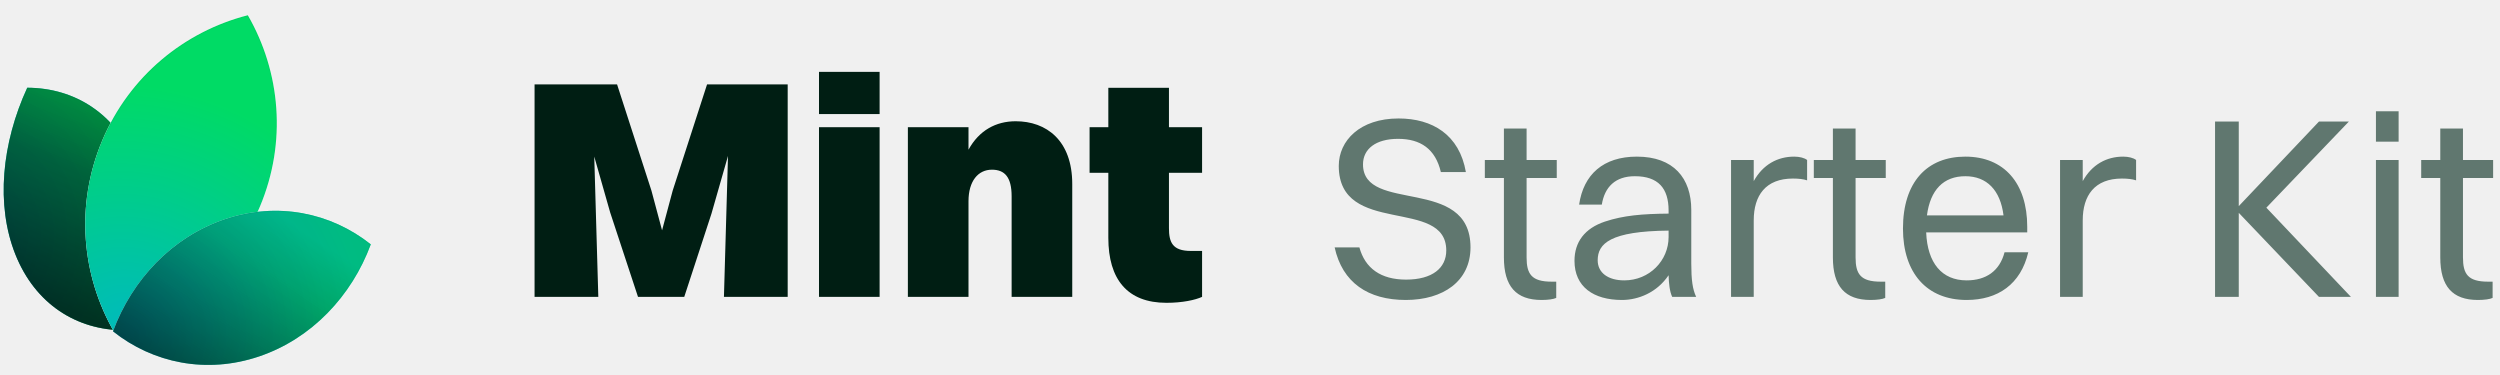
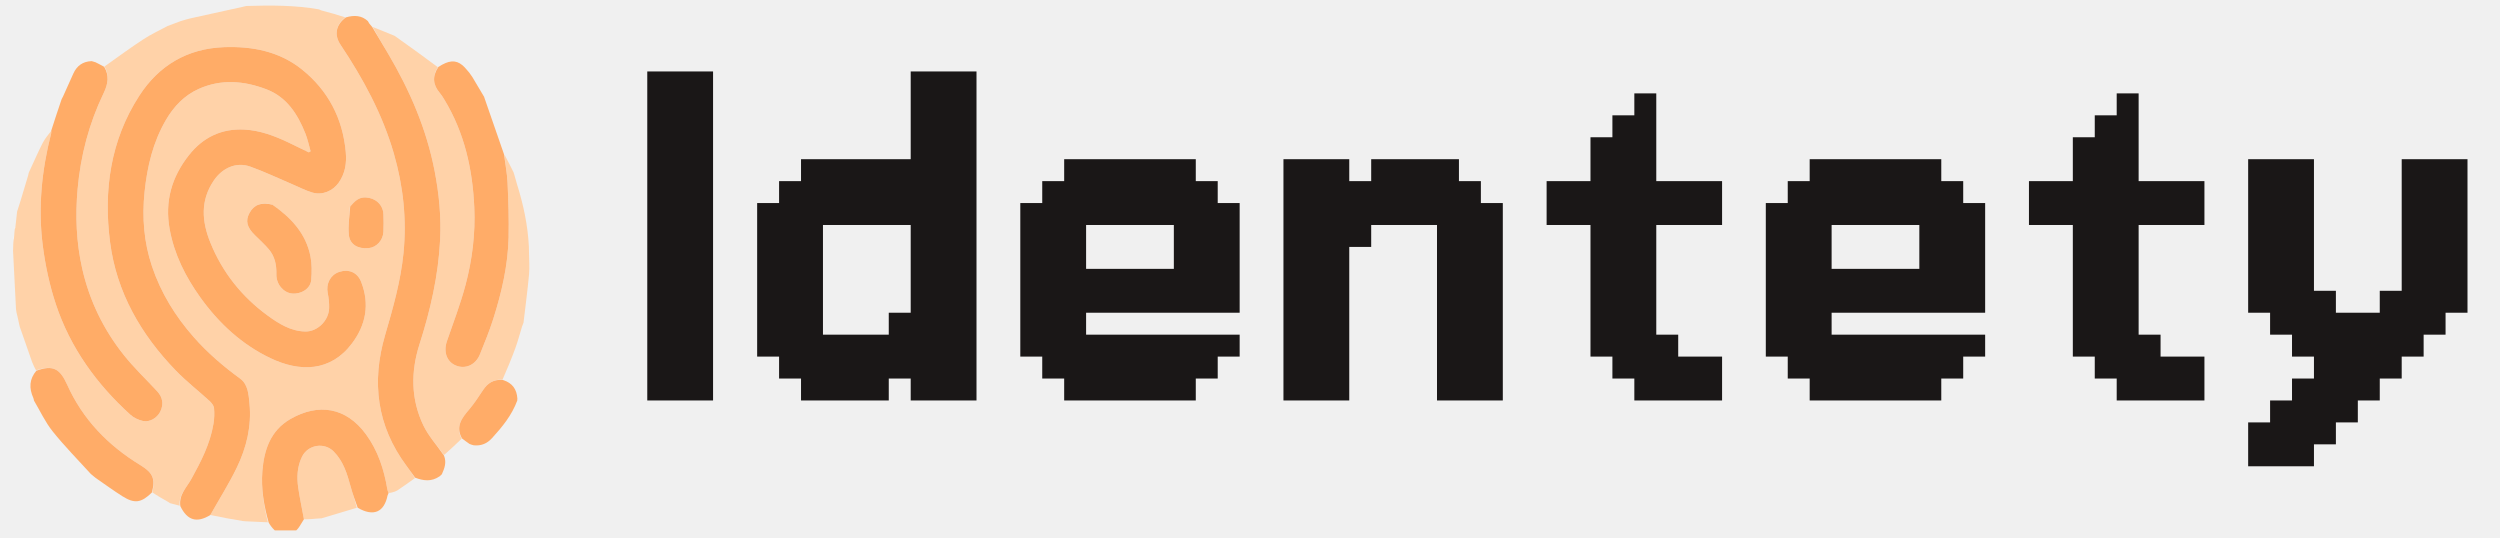
- <svg xmlns="http://www.w3.org/2000/svg" width="160" height="24" viewBox="0 0 160 24" fill="none">
-   <path d="M7.953 21.139C4.896 21.13 2.255 19.458 0.987 16.29C-0.28 13.121 0.109 9.163 1.744 5.615C4.801 5.624 7.442 7.296 8.71 10.465C9.977 13.633 9.588 17.591 7.953 21.139Z" fill="white" />
-   <path d="M7.953 21.139C4.896 21.13 2.255 19.458 0.987 16.29C-0.28 13.121 0.109 9.163 1.744 5.615C4.801 5.624 7.442 7.296 8.71 10.465C9.977 13.633 9.588 17.591 7.953 21.139Z" fill="url(#paint0_radial_115_86)" />
-   <path d="M7.953 21.139C4.896 21.13 2.255 19.458 0.987 16.29C-0.28 13.121 0.109 9.163 1.744 5.615C4.801 5.624 7.442 7.296 8.71 10.465C9.977 13.633 9.588 17.591 7.953 21.139Z" fill="black" fill-opacity="0.5" style="mix-blend-mode:hard-light" />
-   <path d="M7.953 21.139C4.896 21.13 2.255 19.458 0.987 16.29C-0.28 13.121 0.109 9.163 1.744 5.615C4.801 5.624 7.442 7.296 8.71 10.465C9.977 13.633 9.588 17.591 7.953 21.139Z" fill="url(#paint1_linear_115_86)" fill-opacity="0.5" style="mix-blend-mode:hard-light" />
-   <path d="M7.935 21.111C4.897 21.096 2.274 19.431 1.013 16.279C-0.248 13.124 0.136 9.182 1.762 5.643C4.8 5.659 7.423 7.324 8.684 10.476C9.945 13.63 9.561 17.572 7.935 21.111Z" stroke="url(#paint2_linear_115_86)" stroke-opacity="0.05" stroke-width="0.056" />
-   <path d="M7.31 21.257C11.354 20.221 14.884 17.375 16.628 13.236C18.373 9.097 17.945 4.587 15.86 0.976C11.816 2.012 8.287 4.858 6.542 8.998C4.797 13.137 5.225 17.646 7.31 21.257Z" fill="white" />
-   <path d="M7.31 21.257C11.354 20.221 14.884 17.375 16.628 13.236C18.373 9.097 17.945 4.587 15.86 0.976C11.816 2.012 8.287 4.858 6.542 8.998C4.797 13.137 5.225 17.646 7.31 21.257Z" fill="url(#paint3_radial_115_86)" />
-   <path d="M16.602 13.225C14.864 17.349 11.351 20.187 7.324 21.225C5.253 17.624 4.829 13.132 6.568 9.009C8.306 4.885 11.819 2.047 15.846 1.009C17.918 4.61 18.341 9.101 16.602 13.225Z" stroke="url(#paint4_linear_115_86)" stroke-opacity="0.05" stroke-width="0.056" />
-   <path d="M7.234 21.207C9.789 23.237 13.21 23.951 16.577 22.814C19.944 21.677 22.506 18.945 23.73 15.638C21.175 13.608 17.754 12.894 14.387 14.031C11.02 15.168 8.458 17.901 7.234 21.207Z" fill="white" />
-   <path d="M7.234 21.207C9.789 23.237 13.21 23.951 16.577 22.814C19.944 21.677 22.506 18.945 23.73 15.638C21.175 13.608 17.754 12.894 14.387 14.031C11.02 15.168 8.458 17.901 7.234 21.207Z" fill="url(#paint5_radial_115_86)" />
-   <path d="M7.234 21.207C9.789 23.237 13.21 23.951 16.577 22.814C19.944 21.677 22.506 18.945 23.73 15.638C21.175 13.608 17.754 12.894 14.387 14.031C11.02 15.168 8.458 17.901 7.234 21.207Z" fill="black" fill-opacity="0.2" style="mix-blend-mode:hard-light" />
-   <path d="M7.234 21.207C9.789 23.237 13.21 23.951 16.577 22.814C19.944 21.677 22.506 18.945 23.73 15.638C21.175 13.608 17.754 12.894 14.387 14.031C11.02 15.168 8.458 17.901 7.234 21.207Z" fill="url(#paint6_linear_115_86)" fill-opacity="0.5" style="mix-blend-mode:hard-light" />
-   <path d="M16.568 22.787C13.218 23.918 9.814 23.212 7.267 21.198C8.492 17.907 11.044 15.189 14.396 14.058C17.747 12.927 21.15 13.633 23.697 15.648C22.472 18.938 19.92 21.656 16.568 22.787Z" stroke="url(#paint7_linear_115_86)" stroke-opacity="0.05" stroke-width="0.056" />
-   <path d="M34.212 19V5.4H39.492L41.692 12.2L42.372 14.74L43.052 12.2L45.252 5.4H50.412V19H46.332L46.592 9.98L45.532 13.68L43.792 19H40.832L39.052 13.6L38.032 10.02L38.292 19H34.212ZM52.416 7.3V4.6H56.295V7.3H52.416ZM52.416 19V8.14H56.295V19H52.416ZM58.104 19V8.14H61.984V9.58C62.664 8.34 63.744 7.76 65.004 7.76C66.964 7.76 68.624 8.98 68.624 11.78V19H64.744V12.56C64.744 11.34 64.304 10.86 63.484 10.86C62.604 10.86 61.984 11.58 61.984 12.88V19H58.104ZM70.933 15.22V11.06H69.733V8.14H70.933V5.62H74.813V8.14H76.933V11.06H74.813V14.6C74.813 15.5 75.033 16.06 76.213 16.06H76.933V19C76.493 19.2 75.673 19.38 74.653 19.38C72.153 19.38 70.933 17.88 70.933 15.22Z" fill="#001E13" />
-   <path d="M87.232 10.519C87.232 13.687 94.112 11.229 94.112 15.832C94.112 17.994 92.364 19.198 89.971 19.198C87.562 19.198 85.912 18.093 85.417 15.832H87.001C87.364 17.169 88.371 17.895 89.987 17.895C91.671 17.895 92.561 17.152 92.561 16.03C92.561 12.598 85.681 15.155 85.681 10.618C85.681 9.001 87.034 7.582 89.509 7.582C91.671 7.582 93.403 8.621 93.816 11.014H92.215C91.868 9.529 90.912 8.886 89.476 8.886C88.057 8.886 87.232 9.529 87.232 10.519ZM96.25 16.476V11.393H95.029V10.239H96.25V8.226H97.702V10.239H99.632V11.393H97.702V16.476C97.702 17.532 98.015 18.026 99.302 18.026H99.599V19.066C99.434 19.148 99.071 19.198 98.659 19.198C97.025 19.198 96.25 18.323 96.25 16.476ZM102.516 13.093H101.064C101.345 11.162 102.615 10.024 104.76 10.024C107.103 10.024 108.242 11.393 108.242 13.44V16.888C108.242 17.895 108.324 18.521 108.555 19H107.021C106.856 18.654 106.806 18.142 106.79 17.614C106.047 18.72 104.859 19.198 103.803 19.198C101.988 19.198 100.767 18.357 100.767 16.69C100.767 15.486 101.427 14.611 102.714 14.182C103.902 13.786 105.107 13.687 106.79 13.671V13.473C106.79 12.053 106.13 11.278 104.628 11.278C103.374 11.278 102.698 11.971 102.516 13.093ZM102.252 16.657C102.252 17.465 102.929 17.944 103.952 17.944C105.569 17.944 106.79 16.674 106.79 15.172V14.759C103.061 14.793 102.252 15.585 102.252 16.657ZM110.787 19V10.239H112.239V11.591C112.833 10.519 113.774 10.024 114.83 10.024C115.176 10.024 115.49 10.107 115.655 10.239V11.542C115.407 11.46 115.094 11.427 114.747 11.427C112.998 11.427 112.239 12.515 112.239 14.1V19H110.787ZM117.305 16.476V11.393H116.084V10.239H117.305V8.226H118.757V10.239H120.688V11.393H118.757V16.476C118.757 17.532 119.071 18.026 120.358 18.026H120.655V19.066C120.49 19.148 120.127 19.198 119.714 19.198C118.081 19.198 117.305 18.323 117.305 16.476ZM129.809 16.145C129.33 18.192 127.862 19.198 125.865 19.198C123.324 19.198 121.79 17.482 121.79 14.627C121.79 11.658 123.324 10.024 125.783 10.024C128.258 10.024 129.743 11.723 129.743 14.512V14.875H123.275C123.357 16.838 124.281 17.944 125.865 17.944C127.103 17.944 127.977 17.35 128.291 16.145H129.809ZM125.783 11.278C124.38 11.278 123.539 12.152 123.324 13.786H128.225C128.027 12.169 127.152 11.278 125.783 11.278ZM131.843 19V10.239H133.295V11.591C133.889 10.519 134.829 10.024 135.885 10.024C136.232 10.024 136.545 10.107 136.71 10.239V11.542C136.463 11.46 136.149 11.427 135.803 11.427C134.054 11.427 133.295 12.515 133.295 14.1V19H131.843ZM141.763 19V7.78H143.281V13.192L148.413 7.78H150.327L145.047 13.291L150.459 19H148.413L143.281 13.621V19H141.763ZM152.06 9.067V7.12H153.512V9.067H152.06ZM152.06 19V10.239H153.512V19H152.06ZM156.178 16.476V11.393H154.957V10.239H156.178V8.226H157.63V10.239H159.56V11.393H157.63V16.476C157.63 17.532 157.943 18.026 159.23 18.026H159.527V19.066C159.362 19.148 158.999 19.198 158.587 19.198C156.953 19.198 156.178 18.323 156.178 16.476Z" fill="#002719" fill-opacity="0.6" />
+ <svg xmlns="http://www.w3.org/2000/svg" width="186" height="40" viewBox="0 0 186 40" fill="none">
+   <g clip-path="url(#clip0_1_209)">
+     <path d="M48.157 28.163H49.789V29.795H48.157V28.163ZM49.789 28.163H51.42V29.795H49.789V28.163ZM51.42 28.163H53.052V29.795H51.42V28.163ZM51.42 26.531H53.052V28.163H51.42V26.531ZM51.42 24.899H53.052V26.531H51.42V24.899ZM51.42 23.267H53.052V24.899H51.42V23.267ZM51.42 21.635H53.052V23.267H51.42V21.635ZM51.42 20.003H53.052V21.635H51.42V20.003ZM51.42 18.371H53.052V20.003H51.42V18.371ZM51.42 16.739H53.052V18.371H51.42V16.739ZM51.42 15.107H53.052V16.739H51.42V15.107ZM49.789 15.107H51.42V16.739H49.789V15.107ZM49.789 13.476H51.42V15.107H49.789V13.476ZM48.157 15.107H49.789V16.739H48.157V15.107ZM48.157 16.739H49.789V18.371H48.157V16.739ZM48.157 18.371H49.789V20.003H48.157V18.371ZM48.157 20.003H49.789V21.635H48.157V20.003ZM48.157 21.635H49.789V23.267H48.157V21.635ZM48.157 23.267H49.789V24.899H48.157V23.267ZM48.157 24.899H49.789V26.531H48.157V24.899ZM48.157 26.531H49.789V28.163H48.157V26.531ZM49.789 26.531H51.42V28.163H49.789V26.531ZM49.789 24.899H51.42V26.531H49.789V24.899ZM49.789 23.267H51.42V24.899H49.789V23.267ZM48.157 13.476H49.789V15.107H48.157V13.476ZM51.42 13.476H53.052V15.107H51.42V13.476ZM49.789 16.739H51.42V18.371H49.789V16.739ZM49.789 18.371H51.42V20.003H49.789V18.371ZM49.789 20.003H51.42V21.635H49.789V20.003ZM49.789 21.635H51.42V23.267H49.789V21.635ZM48.157 5.316H49.789V6.948H48.157V5.316ZM49.789 5.316H51.42V6.948H49.789V5.316ZM51.42 5.316H53.052V6.948H51.42V5.316ZM51.42 6.948H53.052V8.58H51.42V6.948ZM51.42 8.58H53.052V10.212H51.42V8.58ZM51.42 10.212H53.052V11.844H51.42V10.212ZM51.42 11.844H53.052V13.476H51.42V11.844ZM49.789 11.844H51.42V13.476H49.789V11.844ZM49.789 10.212H51.42V11.844H49.789V10.212ZM49.789 8.58H51.42V10.212H49.789V8.58ZM49.789 6.948H51.42V8.58H49.789V6.948ZM48.157 6.948H49.789V8.58H48.157V6.948ZM48.157 8.58H49.789V10.212H48.157V8.58ZM48.157 10.212H49.789V11.844H48.157V10.212ZM48.157 11.844H49.789V13.476H48.157V11.844ZM72.652 5.316V6.948H71.02V5.316H72.652ZM72.652 6.948V8.58H71.02V6.948H72.652ZM72.652 8.58V10.212H71.02V8.58H72.652ZM72.652 10.212V11.844H71.02V10.212H72.652ZM72.652 11.844V13.476H71.02V11.844H72.652ZM72.652 13.476V15.107H71.02V13.476H72.652ZM72.652 26.531V28.163H71.02V26.531H72.652ZM72.652 28.163V29.795H71.02V28.163H72.652ZM71.02 28.163V29.795H69.388V28.163H71.02ZM69.388 5.316V6.948H67.756V5.316H69.388ZM71.02 5.316V6.948H69.388V5.316H71.02ZM71.02 6.948V8.58H69.388V6.948H71.02ZM69.388 6.948V8.58H67.756V6.948H69.388ZM69.388 8.58V10.212H67.756V8.58H69.388ZM69.388 10.212V11.844H67.756V10.212H69.388ZM71.02 11.844V13.476H69.388V11.844H71.02ZM71.02 10.212V11.844H69.388V10.212H71.02ZM71.02 8.58V10.212H69.388V8.58H71.02ZM66.124 11.844V13.476H64.492V11.844H66.124ZM64.492 11.844V13.476H62.86V11.844H64.492ZM62.86 11.844V13.476H61.228V11.844H62.86ZM61.228 11.844V13.476H59.596V11.844H61.228ZM59.596 13.476V15.107H57.964V13.476H59.596ZM61.228 13.476V15.107H59.596V13.476H61.228ZM62.86 13.476V15.107H61.228V13.476H62.86ZM64.492 13.476V15.107H62.86V13.476H64.492ZM66.124 13.476V15.107H64.492V13.476H66.124ZM67.756 13.476V15.107H66.124V13.476H67.756ZM71.02 13.476V15.107H69.388V13.476H71.02ZM69.388 23.267V24.899H67.756V23.267H69.388ZM67.756 26.531V28.163H66.124V26.531H67.756ZM67.756 24.899V26.531H66.124V24.899H67.756ZM66.124 28.163V29.795H64.492V28.163H66.124ZM64.492 28.163V29.795H62.86V28.163H64.492ZM62.86 28.163V29.795H61.228V28.163H62.86ZM61.228 28.163V29.795H59.596V28.163H61.228ZM62.86 26.531V28.163H61.228V26.531H62.86ZM64.492 26.531V28.163H62.86V26.531H64.492ZM66.124 26.531V28.163H64.492V26.531H66.124ZM61.228 26.531V28.163H59.596V26.531H61.228ZM59.596 26.531V28.163H57.964V26.531H59.596ZM61.228 24.899V26.531H59.596V24.899H61.228ZM62.86 24.899V26.531H61.228V24.899H62.86ZM59.596 24.899V26.531H57.964V24.899H59.596ZM57.964 24.899V26.531H56.332V24.899H57.964ZM57.964 23.267V24.899H56.332V23.267H57.964ZM59.596 21.635V23.267H57.964V21.635H59.596ZM59.596 23.267V24.899H57.964V23.267H59.596ZM61.228 23.267V24.899H59.596V23.267H61.228ZM57.964 21.635V23.267H56.332V21.635H57.964ZM57.964 20.003V21.635H56.332V20.003H57.964ZM59.596 20.003V21.635H57.964V20.003H59.596ZM59.596 18.371V20.003H57.964V18.371H59.596ZM59.596 16.739V18.371H57.964V16.739H59.596ZM57.964 16.739V18.371H56.332V16.739H57.964ZM57.964 15.107V16.739H56.332V15.107H57.964ZM57.964 18.371V20.003H56.332V18.371H57.964ZM61.228 20.003V21.635H59.596V20.003H61.228ZM61.228 21.635V23.267H59.596V21.635H61.228ZM61.228 18.371V20.003H59.596V18.371H61.228ZM61.228 16.739V18.371H59.596V16.739H61.228ZM61.228 15.107V16.739H59.596V15.107H61.228ZM62.86 15.107V16.739H61.228V15.107H62.86ZM59.596 15.107V16.739H57.964V15.107H59.596ZM67.756 15.107V16.739H66.124V15.107H67.756ZM66.124 15.107V16.739H64.492V15.107H66.124ZM64.492 15.107V16.739H62.86V15.107H64.492ZM66.124 24.899V26.531H64.492V24.899H66.124ZM64.492 24.899V26.531H62.86V24.899H64.492ZM69.388 28.163V29.795H67.756V28.163H69.388ZM69.388 26.531V28.163H67.756V26.531H69.388ZM69.388 24.899V26.531H67.756V24.899H69.388ZM71.02 24.899V26.531H69.388V24.899H71.02ZM71.02 26.531V28.163H69.388V26.531H71.02ZM71.02 23.267V24.899H69.388V23.267H71.02ZM69.388 21.635V23.267H67.756V21.635H69.388ZM69.388 20.003V21.635H67.756V20.003H69.388ZM69.388 18.371V20.003H67.756V18.371H69.388ZM69.388 16.739V18.371H67.756V16.739H69.388ZM69.388 15.107V16.739H67.756V15.107H69.388ZM69.388 13.476V15.107H67.756V13.476H69.388ZM69.388 11.844V13.476H67.756V11.844H69.388ZM71.02 15.107V16.739H69.388V15.107H71.02ZM71.02 16.739V18.371H69.388V16.739H71.02ZM71.02 18.371V20.003H69.388V18.371H71.02ZM71.02 20.003V21.635H69.388V20.003H71.02ZM71.02 21.635V23.267H69.388V21.635H71.02ZM72.652 23.267V24.899H71.02V23.267H72.652ZM72.652 24.899V26.531H71.02V24.899H72.652ZM72.652 21.635V23.267H71.02V21.635H72.652ZM72.652 20.003V21.635H71.02V20.003H72.652ZM72.652 18.371V20.003H71.02V18.371H72.652ZM72.652 16.739V18.371H71.02V16.739H72.652ZM72.652 15.107V16.739H71.02V15.107H72.652ZM66.124 23.267H67.756V24.899H66.124V23.267ZM66.124 11.844H67.756V13.476H66.124V11.844ZM79.175 11.844H80.806V13.476H79.175V11.844ZM80.806 11.844H82.439V13.476H80.806V11.844ZM82.439 11.844H84.07V13.476H82.439V11.844ZM84.07 11.844H85.702V13.476H84.07V11.844ZM85.702 11.844H87.334V13.476H85.702V11.844ZM87.334 11.844H88.966V13.476H87.334V11.844ZM88.966 13.476H90.598V15.107H88.966V13.476ZM87.334 13.476H88.966V15.107H87.334V13.476ZM85.702 13.476H87.334V15.107H85.702V13.476ZM84.07 13.476H85.702V15.107H84.07V13.476ZM82.439 13.476H84.07V15.107H82.439V13.476ZM80.806 13.476H82.439V15.107H80.806V13.476ZM79.175 13.476H80.806V15.107H79.175V13.476ZM77.543 13.476H79.175V15.107H77.543V13.476ZM77.543 15.107H79.175V16.739H77.543V15.107ZM79.175 15.107H80.806V16.739H79.175V15.107ZM75.911 15.107H77.543V16.739H75.911V15.107ZM75.911 16.739H77.543V18.371H75.911V16.739ZM75.911 18.371H77.543V20.003H75.911V18.371ZM77.543 18.371H79.175V20.003H77.543V18.371ZM79.175 18.371H80.806V20.003H79.175V18.371ZM79.175 16.739H80.806V18.371H79.175V16.739ZM77.543 16.739H79.175V18.371H77.543V16.739ZM77.543 20.003H79.175V21.635H77.543V20.003ZM77.543 21.635H79.175V23.267H77.543V21.635ZM77.543 23.267H79.175V24.899H77.543V23.267ZM75.911 23.267H77.543V24.899H75.911V23.267ZM75.911 24.899H77.543V26.531H75.911V24.899ZM75.911 21.635H77.543V23.267H75.911V21.635ZM75.911 20.003H77.543V21.635H75.911V20.003ZM79.175 20.003H80.806V21.635H79.175V20.003ZM79.175 21.635H80.806V23.267H79.175V21.635ZM79.175 23.267H80.806V24.899H79.175V23.267ZM79.175 24.899H80.806V26.531H79.175V24.899ZM77.543 24.899H79.175V26.531H77.543V24.899ZM77.543 26.531H79.175V28.163H77.543V26.531ZM79.175 26.531H80.806V28.163H79.175V26.531ZM80.806 26.531H82.439V28.163H80.806V26.531ZM80.806 24.899H82.439V26.531H80.806V24.899ZM79.175 28.163H80.806V29.795H79.175V28.163ZM80.806 28.163H82.439V29.795H80.806V28.163ZM82.439 28.163H84.07V29.795H82.439V28.163ZM84.07 28.163H85.702V29.795H84.07V28.163ZM85.702 28.163H87.334V29.795H85.702V28.163ZM87.334 28.163H88.966V29.795H87.334V28.163ZM85.702 26.531H87.334V28.163H85.702V26.531ZM84.07 26.531H85.702V28.163H84.07V26.531ZM82.439 26.531H84.07V28.163H82.439V26.531ZM87.334 26.531H88.966V28.163H87.334V26.531ZM88.966 26.531H90.598V28.163H88.966V26.531ZM87.334 24.899H88.966V26.531H87.334V24.899ZM85.702 24.899H87.334V26.531H85.702V24.899ZM88.966 24.899H90.598V26.531H88.966V24.899ZM90.598 24.899H92.23V26.531H90.598V24.899ZM88.966 16.739H90.598V18.371H88.966V16.739ZM90.598 16.739H92.23V18.371H90.598V16.739ZM90.598 15.107H92.23V16.739H90.598V15.107ZM87.334 16.739H88.966V18.371H87.334V16.739ZM87.334 15.107H88.966V16.739H87.334V15.107ZM88.966 15.107H90.598V16.739H88.966V15.107ZM82.439 24.899H84.07V26.531H82.439V24.899ZM84.07 24.899H85.702V26.531H84.07V24.899ZM90.598 18.371H92.23V20.003H90.598V18.371ZM88.966 18.371H90.598V20.003H88.966V18.371ZM87.334 18.371H88.966V20.003H87.334V18.371ZM82.439 20.003H84.07V21.635H82.439V20.003ZM84.07 20.003H85.702V21.635H84.07V20.003ZM85.702 20.003H87.334V21.635H85.702V20.003ZM87.334 20.003H88.966V21.635H87.334V20.003ZM88.966 20.003H90.598V21.635H88.966V20.003ZM90.598 20.003H92.23V21.635H90.598V20.003ZM80.806 20.003H82.439V21.635H80.806V20.003ZM80.806 15.107H82.439V16.739H80.806V15.107ZM82.439 15.107H84.07V16.739H82.439V15.107ZM84.07 15.107H85.702V16.739H84.07V15.107ZM85.702 15.107H87.334V16.739H85.702V15.107ZM90.598 21.635H92.23V23.267H90.598V21.635ZM88.966 21.635H90.598V23.267H88.966V21.635ZM85.702 21.635H87.334V23.267H85.702V21.635ZM84.07 21.635H85.702V23.267H84.07V21.635ZM82.439 21.635H84.07V23.267H82.439V21.635ZM80.806 21.635H82.439V23.267H80.806V21.635ZM87.334 21.635H88.966V23.267H87.334V21.635ZM98.753 11.844H100.385V13.476H98.753V11.844ZM97.121 13.476H98.753V15.107H97.121V13.476ZM97.121 15.107H98.753V16.739H97.121V15.107ZM95.489 13.476H97.121V15.107H95.489V13.476ZM95.489 11.844H97.121V13.476H95.489V11.844ZM97.121 11.844H98.753V13.476H97.121V11.844ZM97.121 16.739H98.753V18.371H97.121V16.739ZM95.489 16.739H97.121V18.371H95.489V16.739ZM95.489 18.371H97.121V20.003H95.489V18.371ZM95.489 15.107H97.121V16.739H95.489V15.107ZM95.489 20.003H97.121V21.635H95.489V20.003ZM95.489 21.635H97.121V23.267H95.489V21.635ZM95.489 23.267H97.121V24.899H95.489V23.267ZM95.489 24.899H97.121V26.531H95.489V24.899ZM95.489 26.531H97.121V28.163H95.489V26.531ZM97.121 26.531H98.753V28.163H97.121V26.531ZM98.753 26.531H100.385V28.163H98.753V26.531ZM98.753 28.163H100.385V29.795H98.753V28.163ZM97.121 28.163H98.753V29.795H97.121V28.163ZM95.489 28.163H97.121V29.795H95.489V28.163ZM98.753 24.899H100.385V26.531H98.753V24.899ZM98.753 23.267H100.385V24.899H98.753V23.267ZM98.753 21.635H100.385V23.267H98.753V21.635ZM98.753 20.003H100.385V21.635H98.753V20.003ZM98.753 18.371H100.385V20.003H98.753V18.371ZM98.753 16.739H100.385V18.371H98.753V16.739ZM98.753 15.107H100.385V16.739H98.753V15.107ZM98.753 13.476H100.385V15.107H98.753V13.476ZM97.121 18.371H98.753V20.003H97.121V18.371ZM97.121 21.635H98.753V23.267H97.121V21.635ZM97.121 23.267H98.753V24.899H97.121V23.267ZM97.121 24.899H98.753V26.531H97.121V24.899ZM97.121 20.003H98.753V21.635H97.121V20.003ZM106.913 28.163H108.545V29.795H106.913V28.163ZM108.545 28.163H110.177V29.795H108.545V28.163ZM108.545 26.531H110.177V28.163H108.545V26.531ZM108.545 24.899H110.177V26.531H108.545V24.899ZM108.545 23.267H110.177V24.899H108.545V23.267ZM110.177 23.267H111.809V24.899H110.177V23.267ZM110.177 21.635H111.809V23.267H110.177V21.635ZM110.177 24.899H111.809V26.531H110.177V24.899ZM110.177 26.531H111.809V28.163H110.177V26.531ZM110.177 28.163H111.809V29.795H110.177V28.163ZM106.913 26.531H108.545V28.163H106.913V26.531ZM106.913 24.899H108.545V26.531H106.913V24.899ZM106.913 23.267H108.545V24.899H106.913V23.267ZM106.913 21.635H108.545V23.267H106.913V21.635ZM106.913 20.003H108.545V21.635H106.913V20.003ZM106.913 18.371H108.545V20.003H106.913V18.371ZM106.913 16.739H108.545V18.371H106.913V16.739ZM106.913 15.107H108.545V16.739H106.913V15.107ZM106.913 13.476H108.545V15.107H106.913V13.476ZM105.281 13.476H106.913V15.107H105.281V13.476ZM103.649 13.476H105.281V15.107H103.649V13.476ZM108.545 15.107H110.177V16.739H108.545V15.107ZM108.545 16.739H110.177V18.371H108.545V16.739ZM108.545 18.371H110.177V20.003H108.545V18.371ZM108.545 20.003H110.177V21.635H108.545V20.003ZM108.545 21.635H110.177V23.267H108.545V21.635ZM110.177 20.003H111.809V21.635H110.177V20.003ZM110.177 18.371H111.809V20.003H110.177V18.371ZM110.177 16.739H111.809V18.371H110.177V16.739ZM110.177 15.107H111.809V16.739H110.177V15.107ZM108.545 13.476H110.177V15.107H108.545V13.476ZM106.913 11.844H108.545V13.476H106.913V11.844ZM105.281 11.844H106.913V13.476H105.281V11.844ZM103.649 11.844H105.281V13.476H103.649V11.844ZM102.017 11.844H103.649V13.476H102.017V11.844ZM102.017 13.476H103.649V15.107H102.017V13.476ZM100.385 13.476H102.017V15.107H100.385V13.476ZM100.385 15.107H102.017V16.739H100.385V15.107ZM102.017 15.107H103.649V16.739H102.017V15.107ZM103.649 15.107H105.281V16.739H103.649V15.107ZM105.281 15.107H106.913V16.739H105.281V15.107ZM100.385 16.739H102.017V18.371H100.385V16.739ZM121.595 6.948H123.227V8.58H121.595V6.948ZM121.595 8.58H123.227V10.212H121.595V8.58ZM119.963 8.58H121.595V10.212H119.963V8.58ZM121.595 10.212H123.227V11.844H121.595V10.212ZM119.963 10.212H121.595V11.844H119.963V10.212ZM118.332 10.212H119.963V11.844H118.332V10.212ZM118.332 11.844H119.963V13.476H118.332V11.844ZM119.963 11.844H121.595V13.476H119.963V11.844ZM121.595 11.844H123.227V13.476H121.595V11.844ZM121.595 13.476H123.227V15.107H121.595V13.476ZM119.963 13.476H121.595V15.107H119.963V13.476ZM118.332 13.476H119.963V15.107H118.332V13.476ZM116.7 13.476H118.332V15.107H116.7V13.476ZM115.068 13.476H116.7V15.107H115.068V13.476ZM115.068 15.107H116.7V16.739H115.068V15.107ZM116.7 15.107H118.332V16.739H116.7V15.107ZM118.332 15.107H119.963V16.739H118.332V15.107ZM119.963 15.107H121.595V16.739H119.963V15.107ZM121.595 15.107H123.227V16.739H121.595V15.107ZM123.227 15.107H124.859V16.739H123.227V15.107ZM124.859 15.107H126.491V16.739H124.859V15.107ZM126.491 15.107H128.123V16.739H126.491V15.107ZM126.491 13.476H128.123V15.107H126.491V13.476ZM124.859 13.476H126.491V15.107H124.859V13.476ZM123.227 13.476H124.859V15.107H123.227V13.476ZM118.332 16.739H119.963V18.371H118.332V16.739ZM119.963 16.739H121.595V18.371H119.963V16.739ZM121.595 16.739H123.227V18.371H121.595V16.739ZM121.595 18.371H123.227V20.003H121.595V18.371ZM121.595 20.003H123.227V21.635H121.595V20.003ZM121.595 21.635H123.227V23.267H121.595V21.635ZM121.595 23.267H123.227V24.899H121.595V23.267ZM119.963 23.267H121.595V24.899H119.963V23.267ZM119.963 21.635H121.595V23.267H119.963V21.635ZM119.963 20.003H121.595V21.635H119.963V20.003ZM119.963 18.371H121.595V20.003H119.963V18.371ZM118.332 18.371H119.963V20.003H118.332V18.371ZM118.332 20.003H119.963V21.635H118.332V20.003ZM118.332 21.635H119.963V23.267H118.332V21.635ZM118.332 23.267H119.963V24.899H118.332V23.267ZM118.332 24.899H119.963V26.531H118.332V24.899ZM119.963 24.899H121.595V26.531H119.963V24.899ZM121.595 24.899H123.227V26.531H121.595V24.899ZM123.227 24.899H124.859V26.531H123.227V24.899ZM123.227 26.531H124.859V28.163H123.227V26.531ZM121.595 26.531H123.227V28.163H121.595V26.531ZM119.963 26.531H121.595V28.163H119.963V26.531ZM124.859 26.531H126.491V28.163H124.859V26.531ZM126.491 26.531H128.123V28.163H126.491V26.531ZM126.491 28.163H128.123V29.795H126.491V28.163ZM124.859 28.163H126.491V29.795H124.859V28.163ZM123.227 28.163H124.859V29.795H123.227V28.163ZM121.595 28.163H123.227V29.795H121.595V28.163ZM134.64 11.844H136.272V13.476H134.64V11.844ZM136.272 11.844H137.904V13.476H136.272V11.844ZM137.904 11.844H139.536V13.476H137.904V11.844ZM139.536 11.844H141.168V13.476H139.536V11.844ZM141.168 11.844H142.799V13.476H141.168V11.844ZM142.799 11.844H144.431V13.476H142.799V11.844ZM144.431 13.476H146.063V15.107H144.431V13.476ZM142.799 13.476H144.431V15.107H142.799V13.476ZM141.168 13.476H142.799V15.107H141.168V13.476ZM139.536 13.476H141.168V15.107H139.536V13.476ZM137.904 13.476H139.536V15.107H137.904V13.476ZM136.272 13.476H137.904V15.107H136.272V13.476ZM134.64 13.476H136.272V15.107H134.64V13.476ZM133.008 13.476H134.64V15.107H133.008V13.476ZM133.008 15.107H134.64V16.739H133.008V15.107ZM134.64 15.107H136.272V16.739H134.64V15.107ZM131.376 15.107H133.008V16.739H131.376V15.107ZM131.376 16.739H133.008V18.371H131.376V16.739ZM131.376 18.371H133.008V20.003H131.376V18.371ZM133.008 18.371H134.64V20.003H133.008V18.371ZM134.64 18.371H136.272V20.003H134.64V18.371ZM134.64 16.739H136.272V18.371H134.64V16.739ZM133.008 16.739H134.64V18.371H133.008V16.739ZM133.008 20.003H134.64V21.635H133.008V20.003ZM133.008 21.635H134.64V23.267H133.008V21.635ZM133.008 23.267H134.64V24.899H133.008V23.267ZM131.376 23.267H133.008V24.899H131.376V23.267ZM131.376 24.899H133.008V26.531H131.376V24.899ZM131.376 21.635H133.008V23.267H131.376V21.635ZM131.376 20.003H133.008V21.635H131.376V20.003ZM134.64 20.003H136.272V21.635H134.64V20.003ZM134.64 21.635H136.272V23.267H134.64V21.635ZM134.64 23.267H136.272V24.899H134.64V23.267ZM134.64 24.899H136.272V26.531H134.64V24.899ZM133.008 24.899H134.64V26.531H133.008V24.899ZM133.008 26.531H134.64V28.163H133.008V26.531ZM134.64 26.531H136.272V28.163H134.64V26.531ZM136.272 26.531H137.904V28.163H136.272V26.531ZM136.272 24.899H137.904V26.531H136.272V24.899ZM134.64 28.163H136.272V29.795H134.64V28.163ZM136.272 28.163H137.904V29.795H136.272V28.163ZM137.904 28.163H139.536V29.795H137.904V28.163ZM139.536 28.163H141.168V29.795H139.536V28.163ZM141.168 28.163H142.799V29.795H141.168V28.163ZM142.799 28.163H144.431V29.795H142.799V28.163ZM141.168 26.531H142.799V28.163H141.168V26.531ZM139.536 26.531H141.168V28.163H139.536V26.531ZM137.904 26.531H139.536V28.163H137.904V26.531ZM142.799 26.531H144.431V28.163H142.799V26.531ZM144.431 26.531H146.063V28.163H144.431V26.531ZM142.799 24.899H144.431V26.531H142.799V24.899ZM141.168 24.899H142.799V26.531H141.168V24.899ZM144.431 24.899H146.063V26.531H144.431V24.899ZM146.063 24.899H147.695V26.531H146.063V24.899ZM144.431 16.739H146.063V18.371H144.431V16.739ZM146.063 16.739H147.695V18.371H146.063V16.739ZM146.063 15.107H147.695V16.739H146.063V15.107ZM142.799 16.739H144.431V18.371H142.799V16.739ZM142.799 15.107H144.431V16.739H142.799V15.107ZM144.431 15.107H146.063V16.739H144.431V15.107ZM137.904 24.899H139.536V26.531H137.904V24.899ZM139.536 24.899H141.168V26.531H139.536V24.899ZM146.063 18.371H147.695V20.003H146.063V18.371ZM144.431 18.371H146.063V20.003H144.431V18.371ZM142.799 18.371H144.431V20.003H142.799V18.371ZM137.904 20.003H139.536V21.635H137.904V20.003ZM139.536 20.003H141.168V21.635H139.536V20.003ZM141.168 20.003H142.799V21.635H141.168V20.003ZM142.799 20.003H144.431V21.635H142.799V20.003ZM144.431 20.003H146.063V21.635H144.431V20.003ZM146.063 20.003H147.695V21.635H146.063V20.003ZM136.272 20.003H137.904V21.635H136.272V20.003ZM136.272 15.107H137.904V16.739H136.272V15.107ZM137.904 15.107H139.536V16.739H137.904V15.107ZM139.536 15.107H141.168V16.739H139.536V15.107ZM141.168 15.107H142.799V16.739H141.168V15.107ZM146.063 21.635H147.695V23.267H146.063V21.635ZM144.431 21.635H146.063V23.267H144.431V21.635ZM141.168 21.635H142.799V23.267H141.168V21.635ZM139.536 21.635H141.168V23.267H139.536V21.635ZM137.904 21.635H139.536V23.267H137.904V21.635ZM136.272 21.635H137.904V23.267H136.272V21.635ZM142.799 21.635H144.431V23.267H142.799V21.635ZM157.482 6.948H159.114V8.58H157.482V6.948ZM157.482 8.58H159.114V10.212H157.482V8.58ZM155.85 8.58H157.482V10.212H155.85V8.58ZM157.482 10.212H159.114V11.844H157.482V10.212ZM155.85 10.212H157.482V11.844H155.85V10.212ZM154.218 10.212H155.85V11.844H154.218V10.212ZM154.218 11.844H155.85V13.476H154.218V11.844ZM155.85 11.844H157.482V13.476H155.85V11.844ZM157.482 11.844H159.114V13.476H157.482V11.844ZM157.482 13.476H159.114V15.107H157.482V13.476ZM155.85 13.476H157.482V15.107H155.85V13.476ZM154.218 13.476H155.85V15.107H154.218V13.476ZM152.586 13.476H154.218V15.107H152.586V13.476ZM150.954 13.476H152.586V15.107H150.954V13.476ZM150.954 15.107H152.586V16.739H150.954V15.107ZM152.586 15.107H154.218V16.739H152.586V15.107ZM154.218 15.107H155.85V16.739H154.218V15.107ZM155.85 15.107H157.482V16.739H155.85V15.107ZM157.482 15.107H159.114V16.739H157.482V15.107ZM159.114 15.107H160.746V16.739H159.114V15.107ZM160.746 15.107H162.378V16.739H160.746V15.107ZM162.378 15.107H164.01V16.739H162.378V15.107ZM162.378 13.476H164.01V15.107H162.378V13.476ZM160.746 13.476H162.378V15.107H160.746V13.476ZM159.114 13.476H160.746V15.107H159.114V13.476ZM154.218 16.739H155.85V18.371H154.218V16.739ZM155.85 16.739H157.482V18.371H155.85V16.739ZM157.482 16.739H159.114V18.371H157.482V16.739ZM157.482 18.371H159.114V20.003H157.482V18.371ZM157.482 20.003H159.114V21.635H157.482V20.003ZM157.482 21.635H159.114V23.267H157.482V21.635ZM157.482 23.267H159.114V24.899H157.482V23.267ZM155.85 23.267H157.482V24.899H155.85V23.267ZM155.85 21.635H157.482V23.267H155.85V21.635ZM155.85 20.003H157.482V21.635H155.85V20.003ZM155.85 18.371H157.482V20.003H155.85V18.371ZM154.218 18.371H155.85V20.003H154.218V18.371ZM154.218 20.003H155.85V21.635H154.218V20.003ZM154.218 21.635H155.85V23.267H154.218V21.635ZM154.218 23.267H155.85V24.899H154.218V23.267ZM154.218 24.899H155.85V26.531H154.218V24.899ZM155.85 24.899H157.482V26.531H155.85V24.899ZM157.482 24.899H159.114V26.531H157.482V24.899ZM159.114 24.899H160.746V26.531H159.114V24.899ZM159.114 26.531H160.746V28.163H159.114V26.531ZM157.482 26.531H159.114V28.163H157.482V26.531ZM155.85 26.531H157.482V28.163H155.85V26.531ZM160.746 26.531H162.378V28.163H160.746V26.531ZM162.378 26.531H164.01V28.163H162.378V26.531ZM162.378 28.163H164.01V29.795H162.378V28.163ZM160.746 28.163H162.378V29.795H160.746V28.163ZM159.114 28.163H160.746V29.795H159.114V28.163ZM157.482 28.163H159.114V29.795H157.482V28.163ZM167.263 11.844H168.895V13.476H167.263V11.844ZM168.895 11.844H170.526V13.476H168.895V11.844ZM168.895 13.476H170.526V15.107H168.895V13.476ZM170.526 13.476H172.158V15.107H170.526V13.476ZM170.526 15.107H172.158V16.739H170.526V15.107ZM170.526 16.739H172.158V18.371H170.526V16.739ZM170.526 11.844H172.158V13.476H170.526V11.844ZM167.263 13.476H168.895V15.107H167.263V13.476ZM167.263 15.107H168.895V16.739H167.263V15.107ZM167.263 16.739H168.895V18.371H167.263V16.739ZM167.263 18.371H168.895V20.003H167.263V18.371ZM168.895 18.371H170.526V20.003H168.895V18.371ZM168.895 16.739H170.526V18.371H168.895V16.739ZM168.895 15.107H170.526V16.739H168.895V15.107ZM170.526 18.371H172.158V20.003H170.526V18.371ZM170.526 20.003H172.158V21.635H170.526V20.003ZM168.895 20.003H170.526V21.635H168.895V20.003ZM167.263 20.003H168.895V21.635H167.263V20.003ZM167.263 21.635H168.895V23.267H167.263V21.635ZM168.895 21.635H170.526V23.267H168.895V21.635ZM170.526 21.635H172.158V23.267H170.526V21.635ZM172.158 21.635H173.79V23.267H172.158V21.635ZM181.95 11.844H183.582V13.476H181.95V11.844ZM180.318 11.844H181.95V13.476H180.318V11.844ZM180.318 13.476H181.95V15.107H180.318V13.476ZM178.686 13.476H180.318V15.107H178.686V13.476ZM178.686 11.844H180.318V13.476H178.686V11.844ZM178.686 15.107H180.318V16.739H178.686V15.107ZM178.686 16.739H180.318V18.371H178.686V16.739ZM178.686 18.371H180.318V20.003H178.686V18.371ZM178.686 20.003H180.318V21.635H178.686V20.003ZM180.318 20.003H181.95V21.635H180.318V20.003ZM180.318 21.635H181.95V23.267H180.318V21.635ZM181.95 20.003H183.582V21.635H181.95V20.003ZM181.95 18.371H183.582V20.003H181.95V18.371ZM181.95 16.739H183.582V18.371H181.95V16.739ZM181.95 15.107H183.582V16.739H181.95V15.107ZM181.95 13.476H183.582V15.107H181.95V13.476ZM180.318 16.739H181.95V18.371H180.318V16.739ZM180.318 18.371H181.95V20.003H180.318V18.371ZM180.318 15.107H181.95V16.739H180.318V15.107ZM181.95 21.635H183.582V23.267H181.95V21.635ZM180.318 23.267H181.95V24.899H180.318V23.267ZM178.686 21.635H180.318V23.267H178.686V21.635ZM178.686 24.899H180.318V26.531H178.686V24.899ZM177.054 24.899H178.686V26.531H177.054V24.899ZM177.054 26.531H178.686V28.163H177.054V26.531ZM175.422 26.531H177.054V28.163H175.422V26.531ZM175.422 28.163H177.054V29.795H175.422V28.163ZM173.79 28.163H175.422V29.795H173.79V28.163ZM173.79 29.795H175.422V31.427H173.79V29.795ZM172.158 29.795H173.79V31.427H172.158V29.795ZM172.158 31.427H173.79V33.059H172.158V31.427ZM170.526 31.427H172.158V33.059H170.526V31.427ZM170.526 33.059H172.158V34.691H170.526V33.059ZM168.895 33.059H170.526V34.691H168.895V33.059ZM167.263 33.059H168.895V34.691H167.263V33.059ZM167.263 31.427H168.895V33.059H167.263V31.427ZM168.895 31.427H170.526V33.059H168.895V31.427ZM168.895 29.795H170.526V31.427H168.895V29.795ZM170.526 29.795H172.158V31.427H170.526V29.795ZM170.526 28.163H172.158V29.795H170.526V28.163ZM172.158 28.163H173.79V29.795H172.158V28.163ZM172.158 26.531H173.79V28.163H172.158V26.531ZM172.158 24.899H173.79V26.531H172.158V24.899ZM170.526 24.899H172.158V26.531H170.526V24.899ZM170.526 23.267H172.158V24.899H170.526V23.267ZM168.895 23.267H170.526V24.899H168.895V23.267ZM172.158 23.267H173.79V24.899H172.158V23.267ZM173.79 24.899H175.422V26.531H173.79V24.899ZM173.79 26.531H175.422V28.163H173.79V26.531ZM175.422 24.899H177.054V26.531H175.422V24.899ZM177.054 23.267H178.686V24.899H177.054V23.267ZM178.686 23.267H180.318V24.899H178.686V23.267ZM175.422 23.267H177.054V24.899H175.422V23.267ZM177.054 21.635H178.686V23.267H177.054V21.635ZM173.79 23.267H175.422V24.899H173.79V23.267Z" fill="#1A1717" />
+     <path d="M2.106 13.015C2.111 12.972 2.117 12.929 2.148 12.831C2.502 12.07 2.812 11.355 3.164 10.66C3.336 10.322 3.585 10.023 3.805 9.746C3.81 9.832 3.818 9.881 3.807 9.925C3.106 12.66 2.823 15.439 3.179 18.239C3.369 19.732 3.689 21.234 4.165 22.66C5.241 25.887 7.187 28.572 9.694 30.851C9.946 31.08 10.303 31.248 10.638 31.321C11.141 31.431 11.684 31.093 11.918 30.636C12.189 30.107 12.112 29.56 11.702 29.12C10.873 28.227 9.984 27.383 9.226 26.433C7.703 24.528 6.657 22.376 6.116 19.983C5.675 18.029 5.597 16.062 5.774 14.071C5.996 11.568 6.626 9.178 7.715 6.92C8.043 6.241 8.137 5.628 7.775 4.945C8.757 4.25 9.699 3.556 10.678 2.916C11.248 2.543 11.875 2.257 12.477 1.932C12.773 1.823 13.069 1.713 13.425 1.577C13.709 1.491 13.931 1.42 14.157 1.369C15.469 1.077 16.782 0.789 18.096 0.5C18.148 0.489 18.2 0.477 18.315 0.446C20.171 0.387 21.962 0.386 23.737 0.697C23.784 0.723 23.83 0.75 23.941 0.784C24.575 0.951 25.144 1.11 25.694 1.294C24.98 1.844 24.847 2.597 25.334 3.327C27.016 5.848 28.453 8.489 29.301 11.42C30.003 13.845 30.27 16.316 30.02 18.828C29.812 20.919 29.237 22.931 28.649 24.942C27.633 28.418 28.036 31.679 30.231 34.64C30.451 34.938 30.666 35.24 30.872 35.571C30.424 35.901 29.988 36.198 29.552 36.495C29.503 36.516 29.454 36.537 29.356 36.583C29.181 36.641 29.054 36.673 28.908 36.672C28.865 36.565 28.832 36.492 28.82 36.416C28.574 34.933 28.119 33.522 27.221 32.303C25.749 30.302 23.698 29.969 21.597 31.181C20.126 32.03 19.644 33.476 19.52 35.064C19.419 36.353 19.632 37.617 19.932 38.859C19.359 38.835 18.829 38.81 18.299 38.785C18.253 38.781 18.208 38.777 18.089 38.769C17.222 38.625 16.429 38.485 15.648 38.317C16.32 37.12 17.044 35.983 17.625 34.776C18.339 33.294 18.724 31.709 18.563 30.044C18.498 29.37 18.461 28.604 17.868 28.17C16.614 27.252 15.447 26.256 14.417 25.087C13.045 23.528 11.976 21.8 11.313 19.831C10.705 18.026 10.559 16.177 10.756 14.281C10.952 12.392 11.379 10.584 12.341 8.932C12.927 7.925 13.706 7.1 14.785 6.615C16.457 5.865 18.148 6.01 19.807 6.637C21.344 7.219 22.149 8.499 22.726 9.947C22.893 10.367 22.983 10.817 23.109 11.253C23.065 11.281 23.021 11.308 22.977 11.336C22.448 11.079 21.922 10.818 21.391 10.568C20.38 10.093 19.331 9.705 18.212 9.642C16.502 9.545 15.112 10.2 14.046 11.557C12.769 13.18 12.254 14.985 12.621 17.036C12.961 18.927 13.8 20.586 14.906 22.128C16.286 24.054 17.988 25.63 20.132 26.652C22.29 27.679 24.589 27.688 26.196 25.538C27.233 24.15 27.509 22.622 26.873 20.981C26.595 20.264 25.953 19.992 25.228 20.234C24.582 20.45 24.243 21.112 24.383 21.804C24.456 22.168 24.498 22.547 24.488 22.918C24.464 23.855 23.61 24.684 22.71 24.664C21.619 24.64 20.732 24.075 19.902 23.469C17.981 22.065 16.539 20.251 15.647 18.039C15.018 16.478 14.889 14.926 15.909 13.427C16.54 12.5 17.57 12.02 18.623 12.397C19.695 12.78 20.726 13.275 21.774 13.72C22.262 13.927 22.738 14.177 23.243 14.326C23.983 14.543 24.77 14.208 25.207 13.579C25.686 12.89 25.799 12.129 25.724 11.307C25.499 8.806 24.411 6.736 22.478 5.178C20.805 3.829 18.79 3.43 16.666 3.508C13.932 3.609 11.82 4.877 10.371 7.111C8.217 10.431 7.694 14.163 8.189 18.013C8.671 21.756 10.487 24.892 13.088 27.576C13.868 28.381 14.763 29.075 15.592 29.834C15.742 29.972 15.905 30.174 15.924 30.361C15.962 30.745 15.946 31.145 15.883 31.527C15.637 33.018 14.954 34.337 14.233 35.641C13.885 36.271 13.293 36.806 13.369 37.625C13.107 37.56 12.88 37.499 12.654 37.438C12.611 37.409 12.568 37.38 12.475 37.323C12.061 37.088 11.695 36.881 11.33 36.636C11.582 35.607 11.362 35.167 10.428 34.597C8.039 33.138 6.157 31.205 5 28.626C4.449 27.398 3.918 27.14 2.682 27.557C2.569 27.332 2.462 27.14 2.389 26.935C2.075 26.057 1.772 25.174 1.465 24.294C1.417 24.057 1.368 23.821 1.295 23.52C1.242 23.304 1.199 23.154 1.191 23.001C1.114 21.553 1.043 20.105 0.97 18.657C0.972 18.61 0.974 18.562 0.979 18.441C0.984 18.21 0.986 18.052 1.011 17.87C1.041 17.737 1.048 17.629 1.062 17.481C1.074 17.311 1.079 17.18 1.104 17.031C1.132 16.963 1.139 16.912 1.153 16.821C1.198 16.433 1.236 16.085 1.273 15.737C1.336 15.539 1.399 15.34 1.485 15.081C1.708 14.351 1.907 13.683 2.106 13.015ZM20.237 15.214C19.448 15.02 18.897 15.228 18.563 15.844C18.245 16.429 18.366 16.909 18.972 17.504C19.317 17.844 19.678 18.171 19.992 18.538C20.451 19.073 20.58 19.711 20.563 20.416C20.545 21.156 21.11 21.785 21.734 21.838C22.433 21.897 23.101 21.467 23.154 20.832C23.203 20.251 23.21 19.645 23.099 19.076C22.765 17.379 21.669 16.205 20.237 15.214ZM26.035 15.392C26.002 16.088 25.887 16.793 25.956 17.478C26.029 18.193 26.634 18.534 27.419 18.461C28.005 18.406 28.493 17.89 28.525 17.255C28.547 16.817 28.544 16.378 28.526 15.94C28.497 15.222 27.926 14.72 27.207 14.689C26.673 14.665 26.38 14.99 26.035 15.392Z" fill="#FFD2A8" />
+     <path d="M38.208 12.82C38.223 12.871 38.237 12.922 38.273 13.03C38.352 13.296 38.402 13.507 38.467 13.714C38.944 15.23 39.272 16.774 39.35 18.366C39.352 18.439 39.353 18.512 39.354 18.659C39.36 19.291 39.412 19.852 39.362 20.403C39.252 21.606 39.09 22.805 38.95 24.005C38.923 24.076 38.895 24.146 38.846 24.275C38.666 24.855 38.531 25.386 38.344 25.898C38.055 26.689 37.731 27.466 37.385 28.249C36.719 28.208 36.283 28.507 35.945 29.012C35.617 29.502 35.297 30.004 34.916 30.452C34.368 31.096 33.869 31.722 34.346 32.641C33.9 33.067 33.479 33.47 33.032 33.855C32.496 33.112 31.876 32.438 31.498 31.648C30.565 29.7 30.556 27.658 31.21 25.615C32.023 23.076 32.616 20.492 32.746 17.822C32.83 16.116 32.663 14.419 32.34 12.742C31.735 9.601 30.487 6.711 28.864 3.973C28.475 3.316 28.083 2.662 27.728 2.007C28.299 2.229 28.836 2.45 29.372 2.672C29.414 2.703 29.456 2.735 29.543 2.797C30.587 3.541 31.586 4.254 32.577 5C32.138 5.704 32.217 6.329 32.729 6.925C32.86 7.078 32.965 7.256 33.07 7.429C34.56 9.889 35.162 12.601 35.287 15.433C35.374 17.38 35.138 19.311 34.639 21.188C34.263 22.605 33.736 23.982 33.256 25.371C32.98 26.169 33.23 26.907 33.914 27.194C34.62 27.49 35.387 27.151 35.703 26.369C36.054 25.499 36.413 24.629 36.696 23.736C37.322 21.765 37.79 19.753 37.839 17.676C37.87 16.322 37.824 14.964 37.762 13.61C37.73 12.898 37.59 12.19 37.526 11.495C37.772 11.946 37.99 12.383 38.208 12.82Z" fill="#FFD2A8" />
+     <path d="M27.692 2.006C28.083 2.662 28.475 3.317 28.864 3.973C30.487 6.712 31.735 9.601 32.34 12.742C32.663 14.419 32.83 16.116 32.746 17.823C32.616 20.492 32.023 23.076 31.21 25.616C30.556 27.659 30.565 29.7 31.498 31.649C31.876 32.438 32.496 33.112 33.033 33.894C33.245 34.428 33.061 34.856 32.874 35.284C32.834 35.322 32.793 35.361 32.71 35.436C32.087 35.868 31.488 35.764 30.884 35.54C30.666 35.24 30.451 34.938 30.231 34.641C28.036 31.68 27.633 28.418 28.649 24.942C29.237 22.931 29.812 20.919 30.02 18.829C30.27 16.316 30.003 13.845 29.301 11.42C28.453 8.489 27.016 5.848 25.334 3.327C24.847 2.598 24.98 1.844 25.734 1.293C26.368 1.111 26.906 1.145 27.369 1.57C27.395 1.616 27.421 1.662 27.475 1.751C27.566 1.864 27.629 1.935 27.692 2.006Z" fill="#FFAC67" />
+     <path d="M7.751 4.97C8.137 5.628 8.043 6.241 7.715 6.92C6.626 9.178 5.996 11.568 5.774 14.071C5.597 16.062 5.675 18.029 6.116 19.983C6.657 22.376 7.703 24.528 9.226 26.433C9.984 27.383 10.873 28.227 11.702 29.12C12.112 29.56 12.189 30.107 11.918 30.636C11.684 31.093 11.141 31.43 10.638 31.321C10.303 31.248 9.946 31.08 9.694 30.85C7.187 28.572 5.241 25.887 4.165 22.66C3.689 21.234 3.369 19.732 3.179 18.239C2.823 15.439 3.106 12.66 3.807 9.925C3.818 9.881 3.81 9.832 3.815 9.713C4.075 8.886 4.331 8.131 4.587 7.375C4.612 7.329 4.637 7.283 4.686 7.187C4.957 6.586 5.206 6.035 5.451 5.484C5.716 4.888 6.167 4.568 6.824 4.549C6.898 4.571 6.972 4.593 7.106 4.632C7.36 4.756 7.556 4.863 7.751 4.97Z" fill="#FFAC67" />
+     <path d="M37.499 11.481C37.59 12.19 37.73 12.898 37.762 13.61C37.824 14.964 37.87 16.322 37.839 17.676C37.79 19.753 37.322 21.765 36.696 23.736C36.413 24.629 36.054 25.499 35.703 26.369C35.387 27.151 34.62 27.489 33.914 27.194C33.23 26.907 32.98 26.169 33.256 25.37C33.736 23.982 34.263 22.605 34.639 21.188C35.138 19.311 35.374 17.38 35.287 15.433C35.162 12.601 34.56 9.889 33.07 7.429C32.965 7.256 32.86 7.078 32.729 6.925C32.217 6.329 32.138 5.704 32.609 4.986C33.381 4.478 33.897 4.439 34.392 4.843C34.592 5.005 34.746 5.223 34.921 5.415C34.986 5.508 35.05 5.6 35.146 5.737C35.457 6.254 35.737 6.728 36.016 7.201C36.03 7.247 36.044 7.294 36.081 7.394C36.569 8.793 37.034 10.137 37.499 11.481Z" fill="#FFAC68" />
+     <path d="M2.703 27.585C3.918 27.14 4.449 27.398 5 28.626C6.157 31.205 8.039 33.138 10.428 34.597C11.362 35.167 11.582 35.608 11.298 36.645C10.506 37.419 10.009 37.489 9.107 36.92C8.423 36.489 7.771 36.008 7.104 35.549C7.002 35.466 6.899 35.384 6.756 35.261C5.775 34.181 4.786 33.181 3.912 32.088C3.363 31.401 2.987 30.577 2.534 29.815C2.527 29.776 2.521 29.736 2.491 29.637C2.139 28.864 2.187 28.197 2.703 27.585Z" fill="#FFAC68" />
+     <path d="M23.92 38.564C23.879 38.567 23.837 38.569 23.725 38.573C23.309 38.607 22.963 38.64 22.613 38.634C22.467 37.831 22.304 37.07 22.19 36.303C22.072 35.505 22.108 34.707 22.475 33.971C22.922 33.075 24.131 32.889 24.826 33.59C25.548 34.318 25.83 35.257 26.091 36.211C26.234 36.733 26.418 37.244 26.548 37.776C25.648 38.05 24.784 38.307 23.92 38.564Z" fill="#FFD2A8" />
+     <path d="M38.484 29.802C38.078 30.899 37.369 31.76 36.612 32.591C36.251 32.987 35.826 33.187 35.247 33.131C35.132 33.106 35.058 33.078 34.928 33.027C34.705 32.875 34.538 32.746 34.371 32.617C33.869 31.722 34.368 31.096 34.916 30.452C35.297 30.004 35.617 29.502 35.945 29.012C36.283 28.507 36.719 28.208 37.414 28.269C38.142 28.499 38.446 28.976 38.492 29.645C38.488 29.687 38.485 29.729 38.484 29.802Z" fill="#FFAC68" />
+     <path d="M15.648 38.317C14.637 38.932 13.936 38.723 13.418 37.659C13.293 36.806 13.885 36.272 14.233 35.642C14.954 34.337 15.637 33.018 15.883 31.527C15.946 31.145 15.962 30.745 15.924 30.361C15.905 30.175 15.742 29.972 15.592 29.834C14.763 29.075 13.868 28.381 13.088 27.576C10.487 24.892 8.671 21.756 8.189 18.013C7.694 14.163 8.217 10.431 10.371 7.111C11.82 4.877 13.932 3.609 16.666 3.509C18.79 3.431 20.805 3.829 22.478 5.178C24.411 6.736 25.499 8.807 25.724 11.307C25.799 12.129 25.686 12.89 25.207 13.579C24.77 14.208 23.983 14.543 23.243 14.326C22.738 14.178 22.262 13.927 21.774 13.72C20.726 13.275 19.695 12.78 18.623 12.397C17.57 12.021 16.54 12.5 15.909 13.427C14.889 14.927 15.018 16.478 15.647 18.039C16.539 20.252 17.981 22.065 19.902 23.469C20.732 24.075 21.619 24.64 22.71 24.664C23.61 24.684 24.464 23.855 24.488 22.918C24.498 22.547 24.456 22.168 24.383 21.804C24.243 21.112 24.582 20.45 25.228 20.234C25.953 19.992 26.595 20.264 26.873 20.981C27.509 22.622 27.233 24.151 26.196 25.538C24.589 27.689 22.29 27.68 20.132 26.652C17.988 25.631 16.286 24.054 14.906 22.129C13.8 20.586 12.961 18.927 12.621 17.037C12.254 14.986 12.769 13.181 14.046 11.557C15.112 10.2 16.502 9.545 18.212 9.642C19.331 9.705 20.38 10.093 21.391 10.568C21.922 10.818 22.448 11.079 22.977 11.336C23.021 11.308 23.065 11.281 23.109 11.254C22.983 10.817 22.893 10.367 22.726 9.947C22.149 8.499 21.344 7.219 19.807 6.638C18.148 6.01 16.457 5.865 14.785 6.615C13.706 7.1 12.927 7.925 12.341 8.932C11.379 10.585 10.952 12.392 10.756 14.281C10.559 16.177 10.705 18.027 11.313 19.831C11.976 21.8 13.045 23.528 14.417 25.087C15.447 26.257 16.614 27.253 17.868 28.17C18.461 28.604 18.498 29.37 18.563 30.045C18.724 31.709 18.339 33.295 17.625 34.776C17.044 35.983 16.32 37.121 15.648 38.317Z" fill="#FFAC67" />
+     <path d="M22.613 38.634C22.386 38.977 22.213 39.374 21.911 39.566C21.189 40.026 20.499 39.754 19.992 38.886C19.632 37.617 19.419 36.353 19.52 35.064C19.644 33.476 20.126 32.03 21.597 31.181C23.698 29.969 25.749 30.302 27.221 32.303C28.119 33.522 28.574 34.933 28.82 36.416C28.832 36.492 28.865 36.565 28.908 36.672C28.896 36.759 28.846 36.808 28.835 36.865C28.577 38.119 27.784 38.457 26.613 37.778C26.418 37.244 26.234 36.733 26.091 36.211C25.83 35.257 25.548 34.318 24.826 33.59C24.131 32.889 22.922 33.075 22.475 33.971C22.108 34.707 22.072 35.505 22.19 36.302C22.304 37.07 22.467 37.831 22.613 38.634Z" fill="#FFAC67" />
+     <path d="M20.27 15.23C21.669 16.205 22.765 17.379 23.099 19.076C23.21 19.645 23.203 20.251 23.154 20.832C23.101 21.467 22.433 21.897 21.734 21.838C21.11 21.785 20.545 21.156 20.563 20.416C20.58 19.712 20.451 19.073 19.992 18.538C19.678 18.171 19.317 17.844 18.972 17.504C18.366 16.909 18.245 16.429 18.563 15.844C18.897 15.228 19.448 15.02 20.27 15.23Z" fill="#FFAC67" />
+     <path d="M26.055 15.362C26.38 14.99 26.673 14.665 27.207 14.689C27.926 14.72 28.497 15.222 28.526 15.94C28.544 16.378 28.547 16.818 28.525 17.255C28.493 17.89 28.005 18.407 27.419 18.461C26.634 18.534 26.029 18.194 25.956 17.479C25.887 16.793 26.002 16.088 26.055 15.362Z" fill="#FFAC67" />
+     <path d="M1.011 17.87C0.992 17.776 0.997 17.658 1.028 17.53C1.048 17.629 1.041 17.738 1.011 17.87Z" fill="#FBF5F0" />
+     <path d="M1.104 17.032C1.09 16.991 1.097 16.932 1.125 16.867C1.139 16.912 1.132 16.963 1.104 17.032Z" fill="#FBF5F0" />
+   </g>
  <defs>
-     <radialGradient id="paint0_radial_115_86" cx="0" cy="0" r="1" gradientUnits="userSpaceOnUse" gradientTransform="translate(-3.00503 15.023) rotate(-10.029) scale(17.9572 17.784)">
-       <stop stop-color="#00B0BB" />
-       <stop offset="1" stop-color="#00DB65" />
-     </radialGradient>
-     <linearGradient id="paint1_linear_115_86" x1="7.39" y1="4.813" x2="1.63" y2="18.689" gradientUnits="userSpaceOnUse">
-       <stop stop-color="#18E299" />
-       <stop offset="1" />
-     </linearGradient>
-     <linearGradient id="paint2_linear_115_86" x1="7.948" y1="8.016" x2="1.761" y2="18.746" gradientUnits="userSpaceOnUse">
-       <stop />
-       <stop offset="1" stop-opacity="0" />
-     </linearGradient>
-     <radialGradient id="paint3_radial_115_86" cx="0" cy="0" r="1" gradientUnits="userSpaceOnUse" gradientTransform="translate(8.11404 20.8822) rotate(-75.7542) scale(21.6246 23.7772)">
-       <stop stop-color="#00BBBB" />
-       <stop offset="0.713" stop-color="#00DB65" />
-     </radialGradient>
-     <linearGradient id="paint4_linear_115_86" x1="7.602" y1="5.871" x2="15.556" y2="16.372" gradientUnits="userSpaceOnUse">
-       <stop />
-       <stop offset="1" stop-opacity="0" />
-     </linearGradient>
-     <radialGradient id="paint5_radial_115_86" cx="0" cy="0" r="1" gradientUnits="userSpaceOnUse" gradientTransform="translate(7.84537 21.5181) rotate(-20.3525) scale(18.5603 17.32)">
-       <stop stop-color="#00B0BB" />
-       <stop offset="1" stop-color="#00DB65" />
-     </radialGradient>
-     <linearGradient id="paint6_linear_115_86" x1="16.808" y1="13.007" x2="10.041" y2="22.994" gradientUnits="userSpaceOnUse">
-       <stop stop-color="#00B1BC" />
-       <stop offset="1" />
-     </linearGradient>
-     <linearGradient id="paint7_linear_115_86" x1="16.808" y1="13.007" x2="14.169" y2="23.841" gradientUnits="userSpaceOnUse">
-       <stop />
-       <stop offset="1" stop-opacity="0" />
-     </linearGradient>
+     <clipPath id="clip0_1_209">
+       <rect width="185.352" height="39.464" fill="white" />
+     </clipPath>
  </defs>
</svg>
